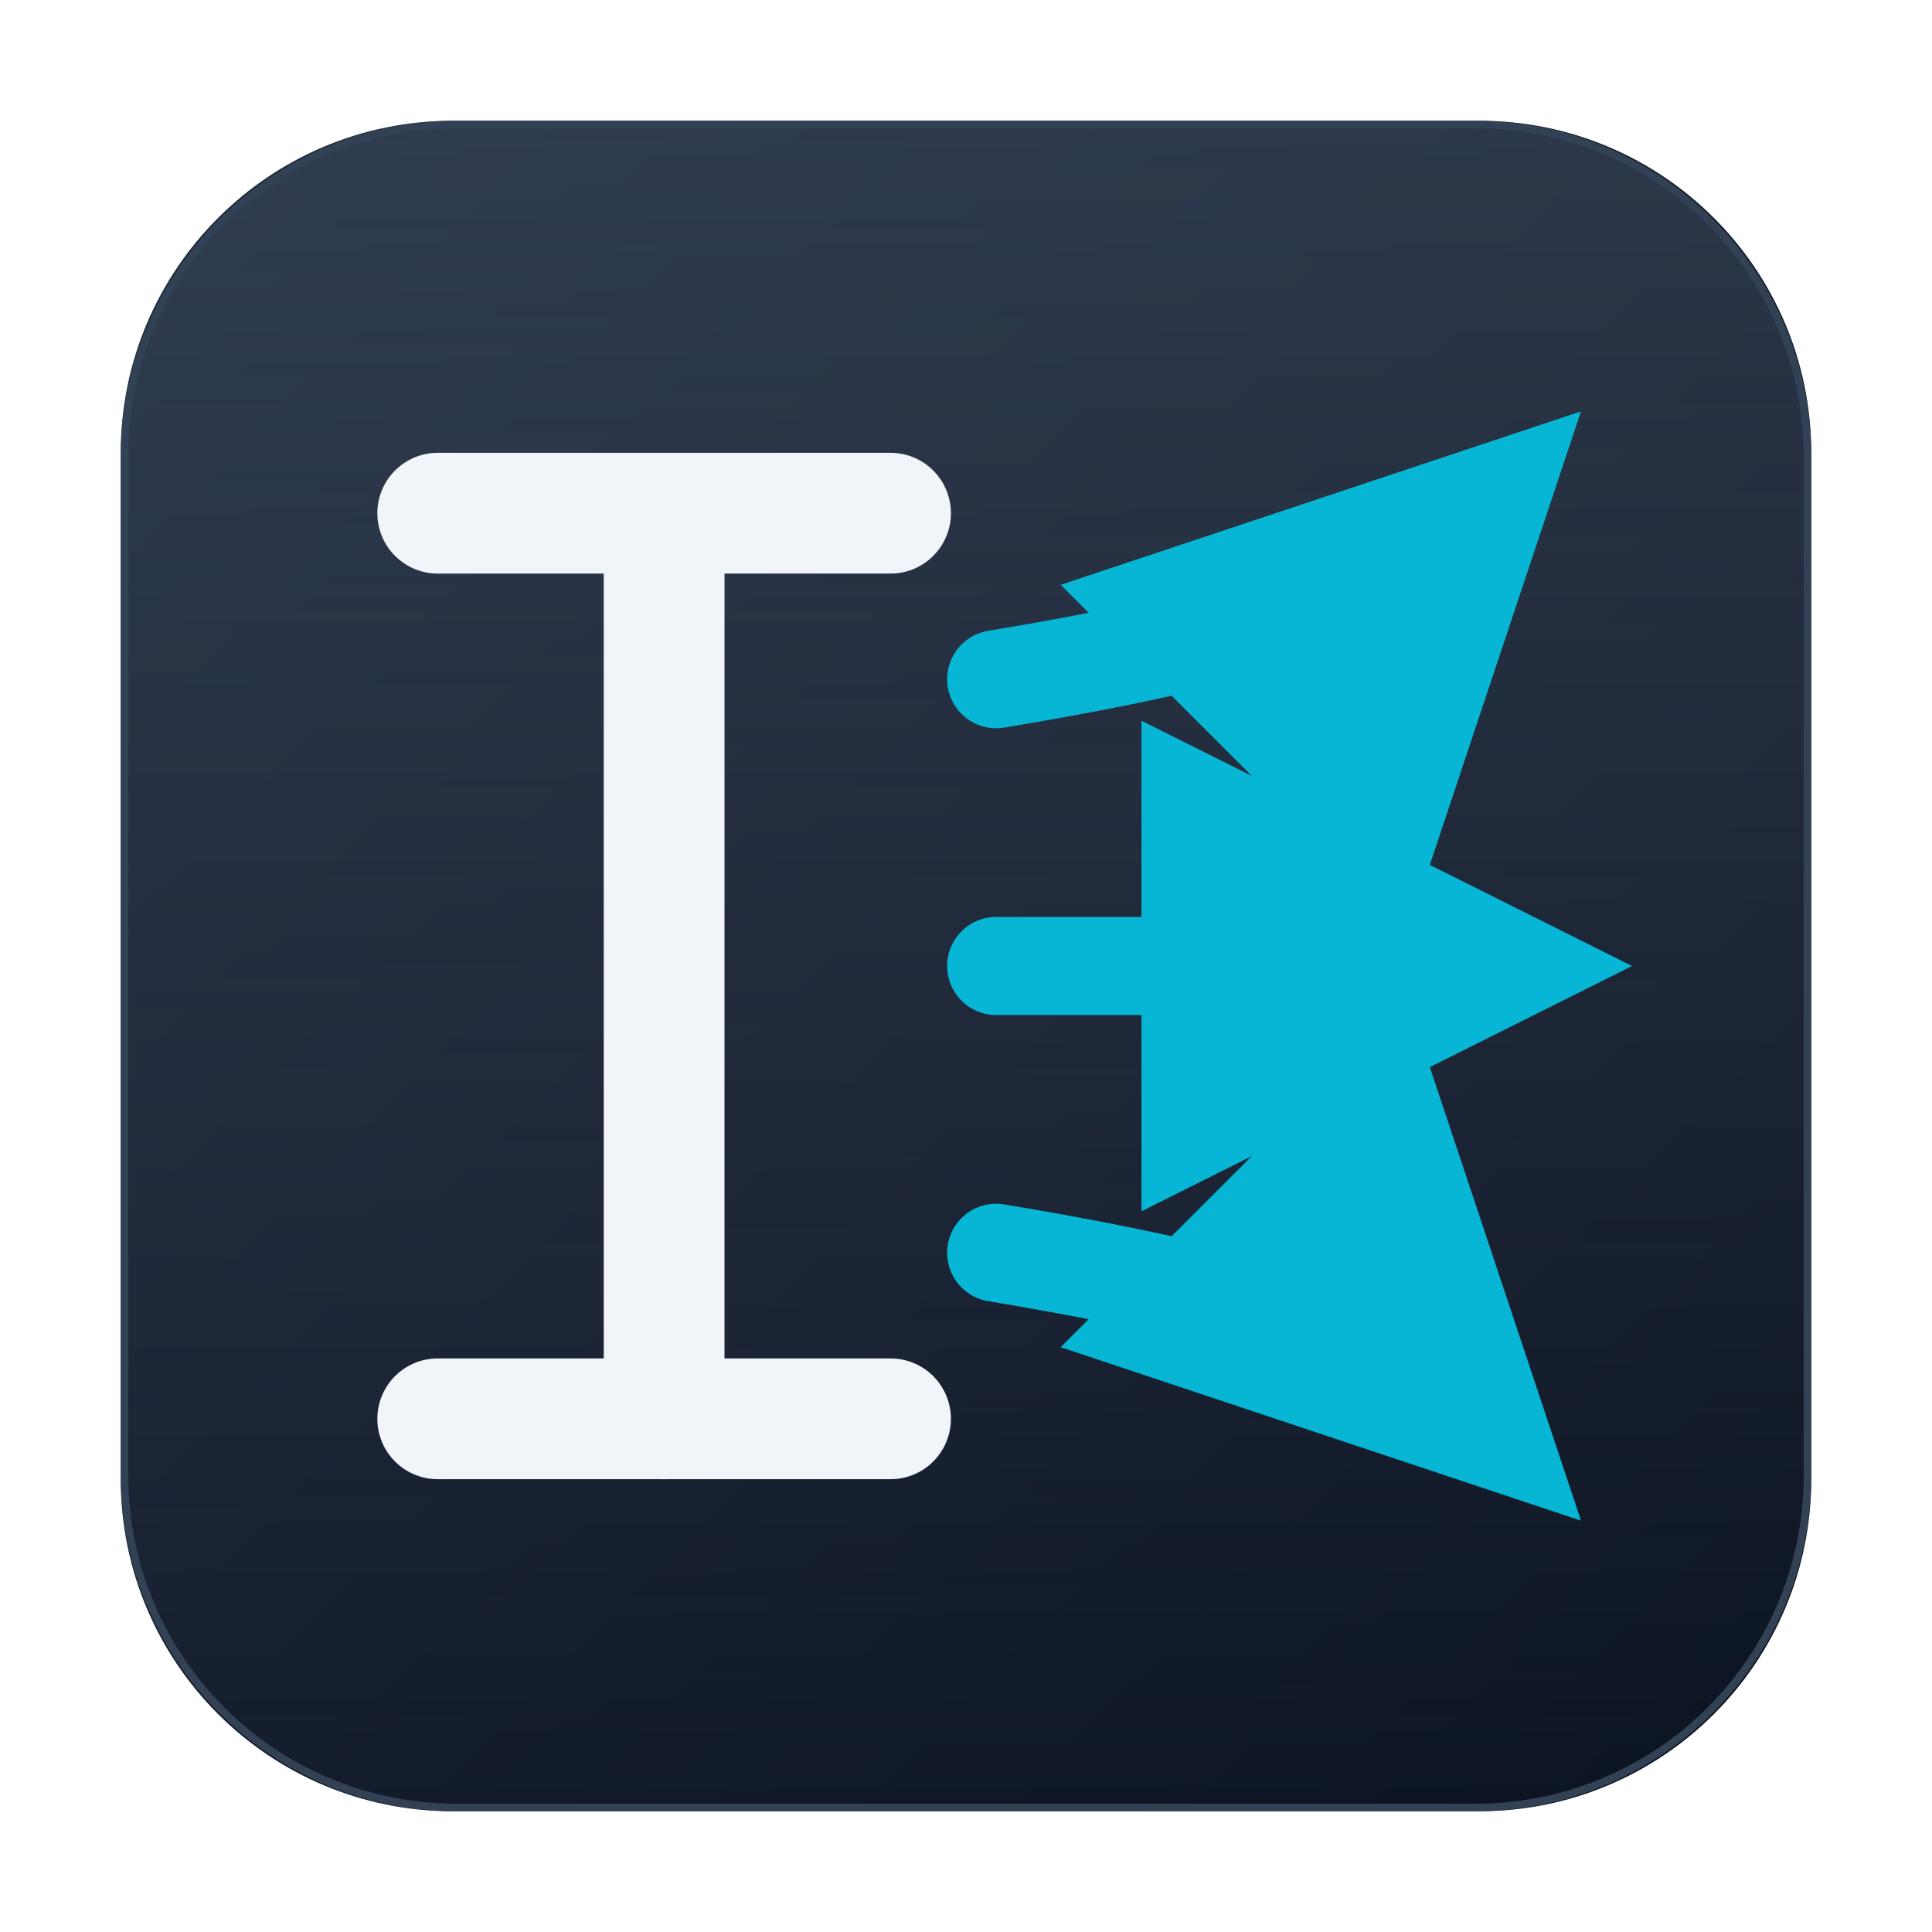
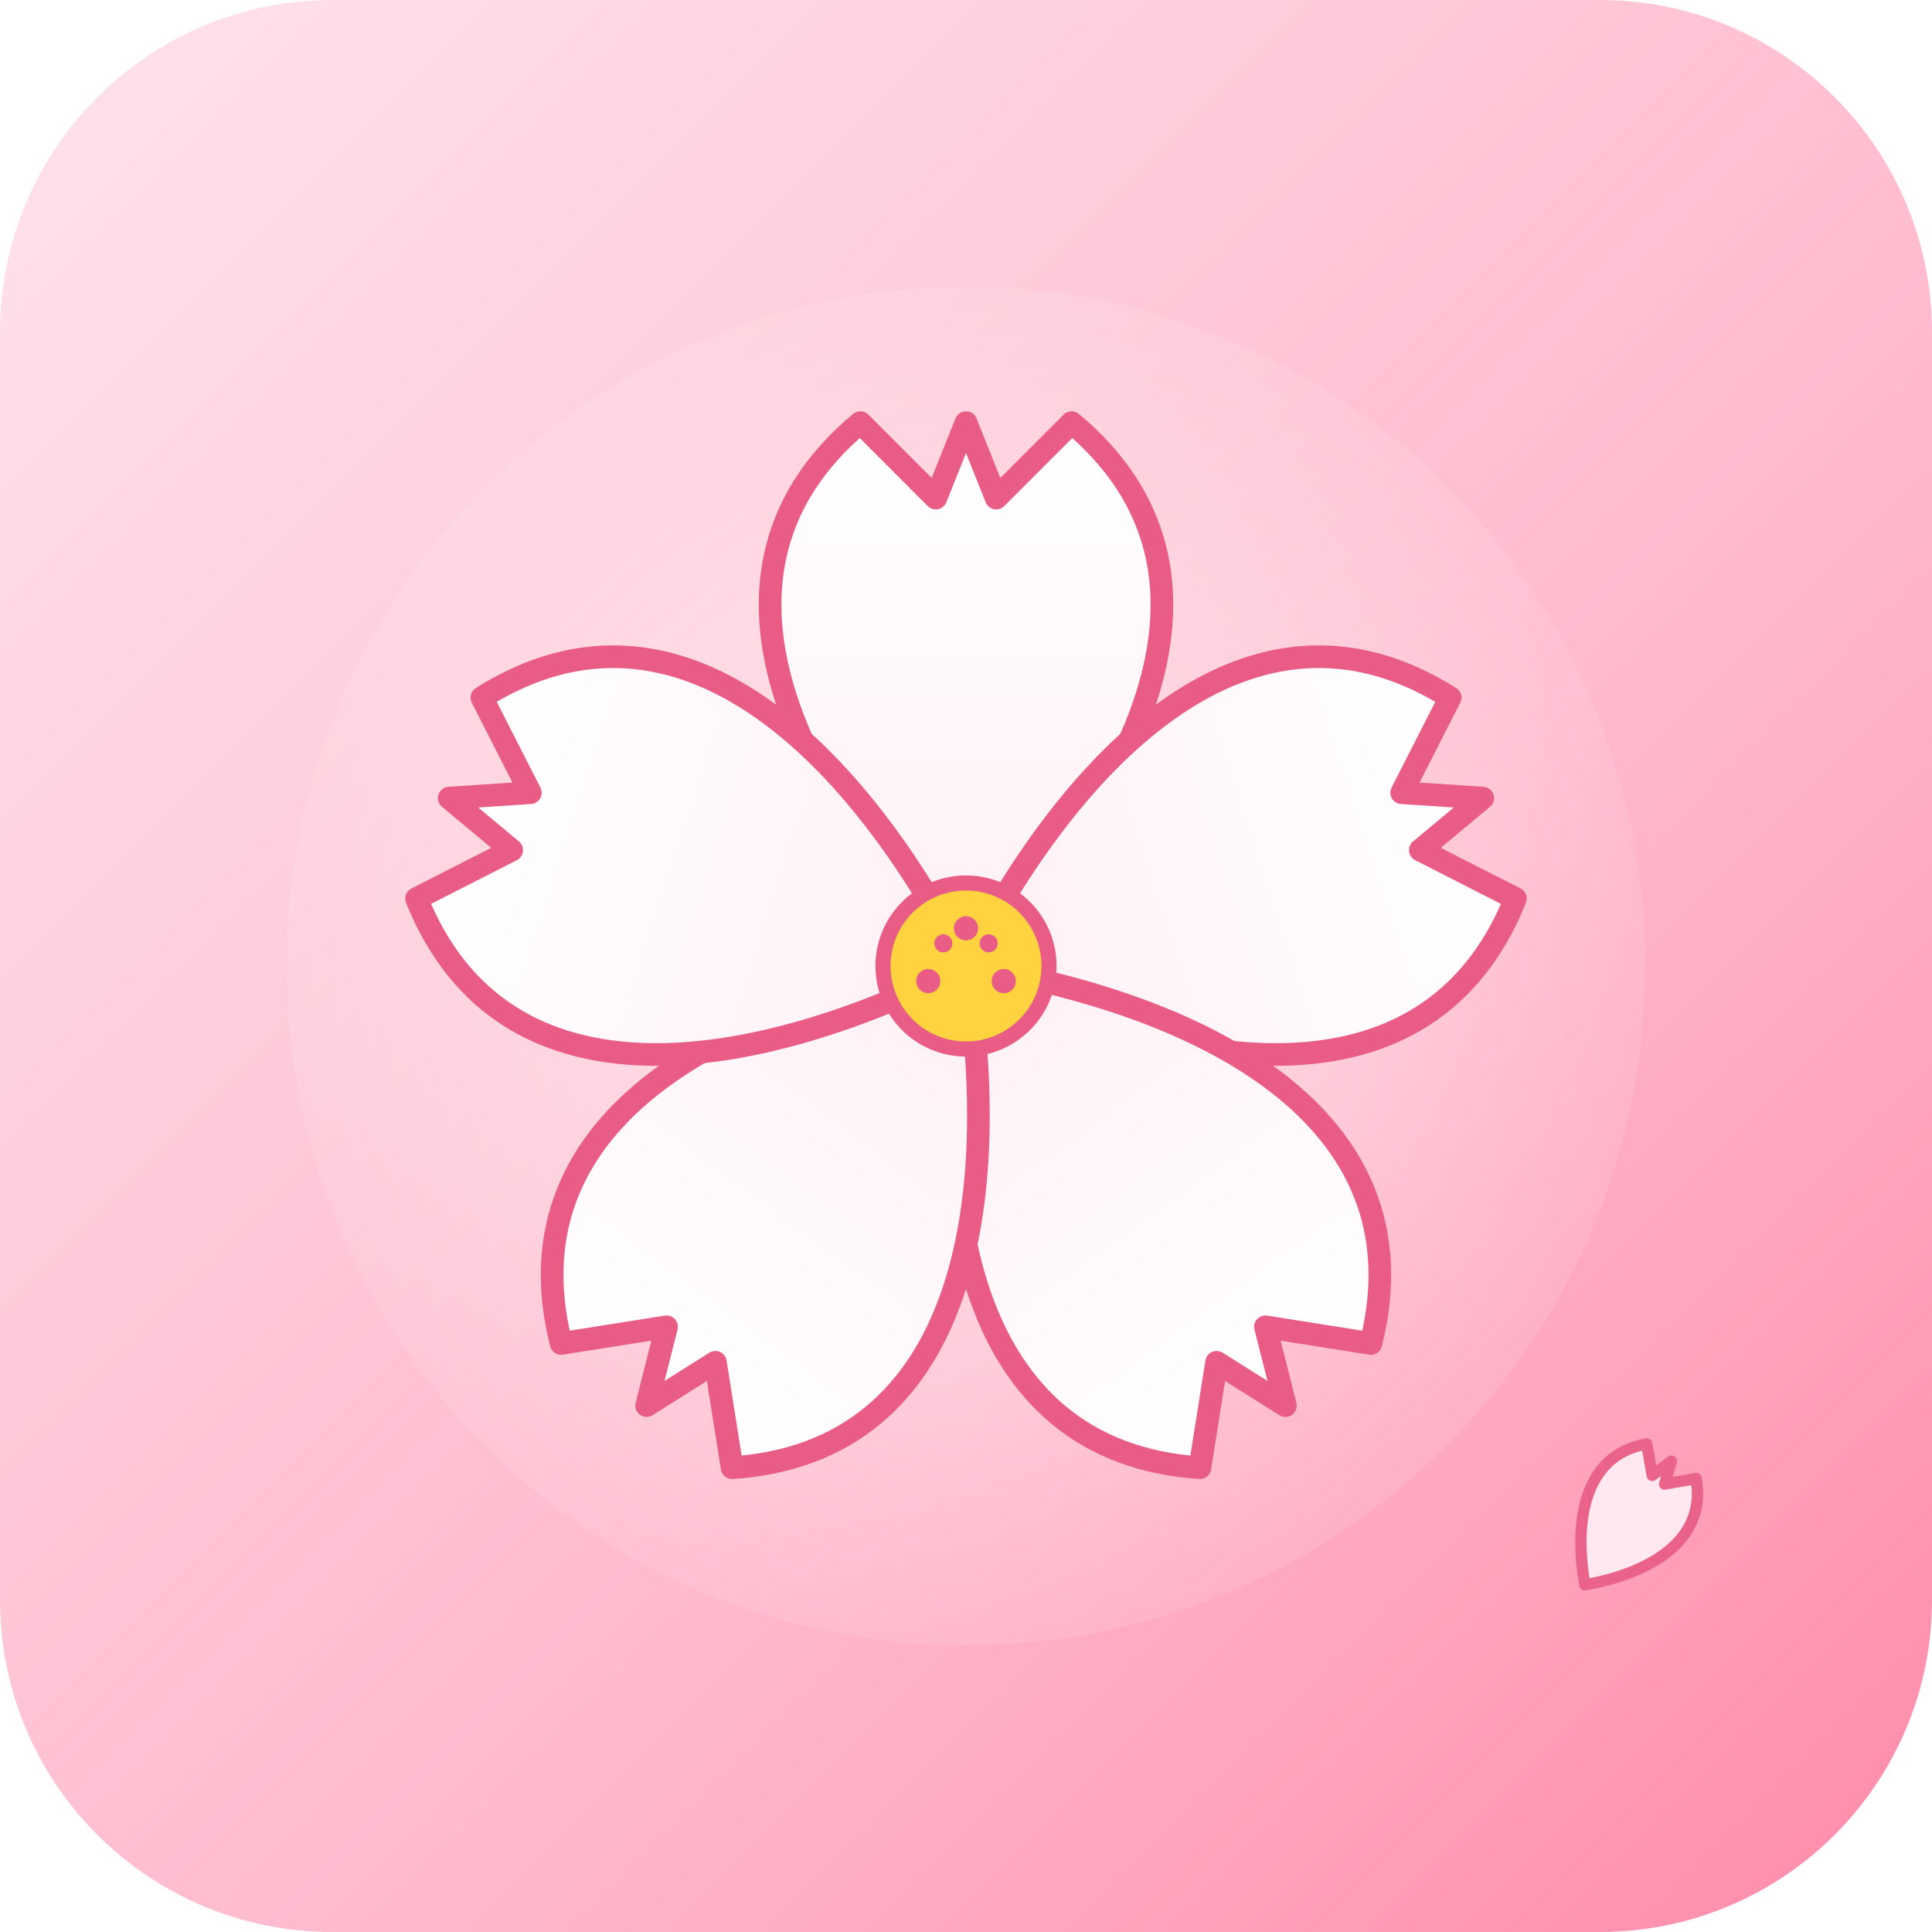
<svg xmlns="http://www.w3.org/2000/svg" viewBox="0 0 256 256">
  <defs>
    <linearGradient id="bg" x1="0" y1="0" x2="1" y2="1">
-       <stop offset="0%" stop-color="#1e293b" />
-       <stop offset="100%" stop-color="#0b1220" />
+       <stop offset="0%" stop-color="#ffe4ec" />
+       <stop offset="60%" stop-color="#ffb9cd" />
+       <stop offset="100%" stop-color="#ff8aa8" />
    </linearGradient>
-     <linearGradient id="rim" x1="0" y1="0" x2="0" y2="1">
-       <stop offset="0%" stop-color="#475569" stop-opacity="0.45" />
-       <stop offset="100%" stop-color="#475569" stop-opacity="0" />
+     <radialGradient id="glow" cx="0.5" cy="0.5" r="0.6">
+       <stop offset="0%" stop-color="#ffffff" stop-opacity="0.55" />
+       <stop offset="100%" stop-color="#ffffff" stop-opacity="0" />
+     </radialGradient>
+     <linearGradient id="petal" x1="0" y1="0" x2="0" y2="1">
+       <stop offset="0%" stop-color="#ffffff" />
+       <stop offset="100%" stop-color="#fff0f5" />
    </linearGradient>
-     <marker id="head" viewBox="0 0 12 12" refX="9" refY="6" markerWidth="5" markerHeight="5" orient="auto">
-       <path d="M 0 0 L 12 6 L 0 12 z" fill="#06b6d4" />
-     </marker>
  </defs>
-   <rect x="16" y="16" width="224" height="224" rx="44" fill="url(#bg)" />
-   <rect x="16.5" y="16.5" width="223" height="223" rx="44" fill="url(#rim)" stroke="#334155" stroke-width="1" />
-   <g fill="none" stroke="#f1f5f9" stroke-width="16" stroke-linecap="round">
-     <line x1="58" y1="68" x2="118" y2="68" />
-     <line x1="88" y1="68" x2="88" y2="188" />
-     <line x1="58" y1="188" x2="118" y2="188" />
+   <rect x="0" y="0" width="256" height="256" rx="44" fill="url(#bg)" />
+   <circle cx="128" cy="128" r="90" fill="url(#glow)" />
+   <g transform="translate(128 128)">
+     <g fill="url(#petal)" stroke="#e85c85" stroke-width="3" stroke-linejoin="round">
+       <path id="p" d="M 0 0 C -22 -22 -38 -52 -14 -72 L -4 -62 L 0 -72 L 4 -62 L 14 -72 C 38 -52 22 -22 0 0 Z" />
+       <use href="#p" transform="rotate(72)" />
+       <use href="#p" transform="rotate(144)" />
+       <use href="#p" transform="rotate(216)" />
+       <use href="#p" transform="rotate(288)" />
+     </g>
+     <circle r="11" fill="#ffd23f" stroke="#e85c85" stroke-width="2" />
+     <g fill="#e85c85">
+       <circle cx="0" cy="-5" r="1.6" />
+       <circle cx="5" cy="2" r="1.6" />
+       <circle cx="-5" cy="2" r="1.6" />
+       <circle cx="3" cy="-3" r="1.2" />
+       <circle cx="-3" cy="-3" r="1.2" />
+     </g>
  </g>
-   <g fill="none" stroke="#06b6d4" stroke-width="13" stroke-linecap="round">
-     <path d="M 132 90  C 168 84,  186 78,  198 66" marker-end="url(#head)" />
-     <path d="M 132 128 L 200 128" marker-end="url(#head)" />
-     <path d="M 132 166 C 168 172, 186 178, 198 190" marker-end="url(#head)" />
+   <g transform="translate(210 210) rotate(35)">
+     <path d="M 0 0 C -6 -6 -10 -14 -4 -20 L -1 -17 L 0 -20 L 1 -17 L 4 -20 C 10 -14 6 -6 0 0 Z" fill="#fff0f5" stroke="#e85c85" stroke-width="1.5" stroke-linejoin="round" opacity="0.9" />
  </g>
</svg>
